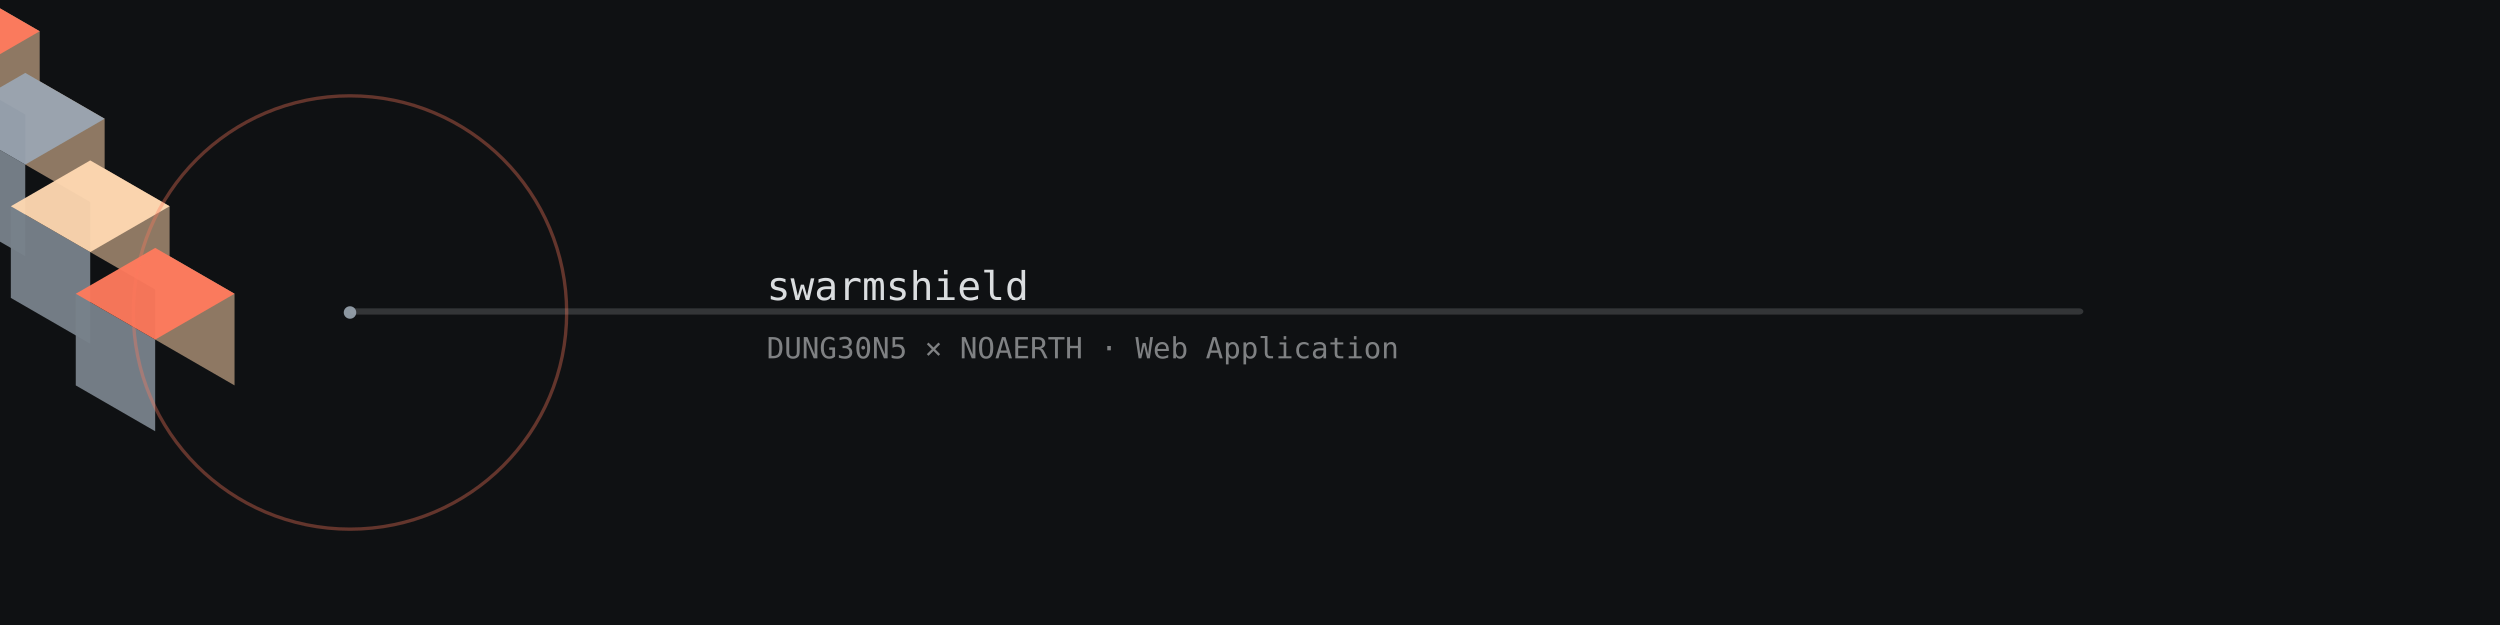
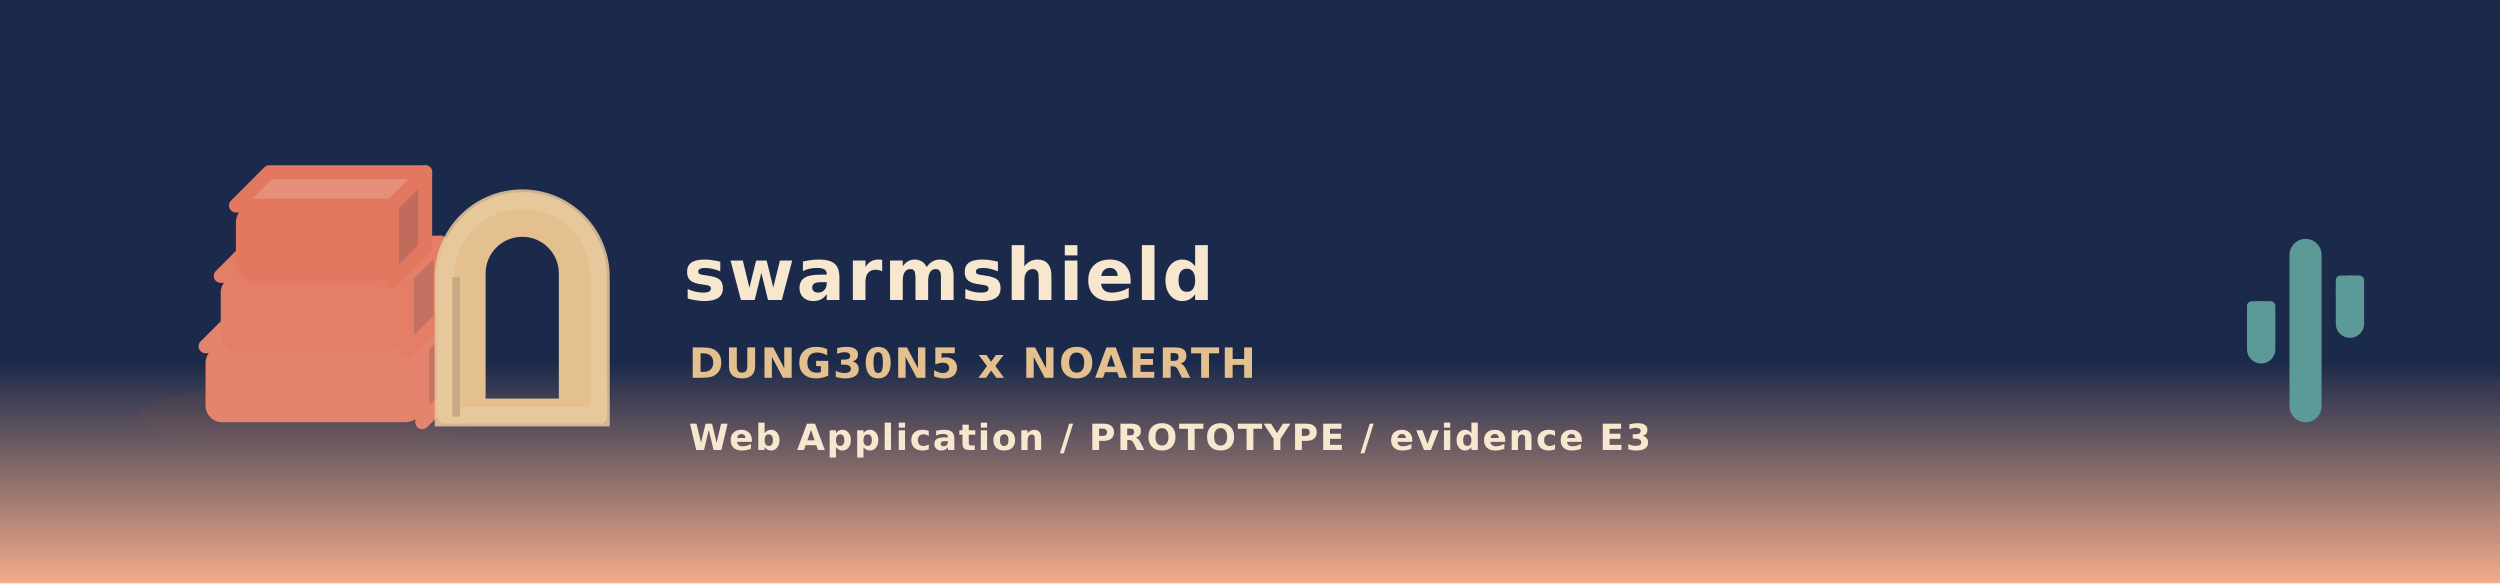
- <svg xmlns="http://www.w3.org/2000/svg" viewBox="0 0 1200 300" width="1200" height="300" role="img" aria-label="swarmshield identity object">
-   <rect width="1200" height="300" fill="#0f1113" />
-   <defs>
-     <linearGradient id="gft" x1="0" y1="0" x2="1" y2="1">
-       <stop offset="0%" stop-color="#ff7a5c" />
-       <stop offset="100%" stop-color="#9aa5b1" />
-     </linearGradient>
-   </defs>
-   <rect x="168.00" y="148.00" width="832.00" height="3.00" rx="2.00" fill="rgba(241,243,245,0.160)" opacity="1.00" />
-   <polygon points="-19.05,37.00 19.05,59.00 19.05,15.00 -19.05,-7.00" fill="#947d67" opacity="0.95" />
-   <polygon points="-57.16,59.00 -19.05,81.00 -19.05,37.00 -57.16,15.00" fill="#78818a" opacity="0.95" />
-   <polygon points="-19.05,-7.00 19.05,15.00 -19.05,37.00 -57.16,15.00" fill="#ff7a5c" opacity="0.95" />
-   <polygon points="12.12,79.00 50.23,101.00 50.23,57.00 12.12,35.00" fill="#947d67" opacity="0.95" />
-   <polygon points="-25.98,101.00 12.12,123.00 12.12,79.00 -25.98,57.00" fill="#78818a" opacity="0.95" />
-   <polygon points="12.12,35.00 50.23,57.00 12.12,79.00 -25.98,57.00" fill="#9aa5b1" opacity="0.95" />
-   <polygon points="43.30,121.00 81.41,143.00 81.41,99.00 43.30,77.00" fill="#947d67" opacity="0.95" />
-   <polygon points="5.20,143.00 43.30,165.00 43.30,121.00 5.20,99.00" fill="#78818a" opacity="0.95" />
-   <polygon points="43.30,77.00 81.41,99.00 43.30,121.00 5.20,99.00" fill="#ffd8b1" opacity="0.95" />
-   <polygon points="74.48,163.00 112.58,185.00 112.58,141.00 74.48,119.00" fill="#947d67" opacity="0.95" />
-   <polygon points="36.37,185.00 74.48,207.00 74.48,163.00 36.37,141.00" fill="#78818a" opacity="0.95" />
-   <polygon points="74.48,119.00 112.58,141.00 74.48,163.00 36.37,141.00" fill="#ff7a5c" opacity="0.95" />
+ <svg xmlns="http://www.w3.org/2000/svg" width="900" height="210" viewBox="0 0 900 210" role="img" aria-label="swarmshield - identity object">
+   <linearGradient id="skyf" x1="0" y1="0" x2="0" y2="1">
+     <stop offset="0" stop-color="#1b2a4a" />
+     <stop offset="0.62" stop-color="#1b2a4a" />
+     <stop offset="1" stop-color="#f3ad8a" />
+   </linearGradient>
+   <rect width="900" height="210" fill="url(#skyf)" />
+   <rect x="0" y="352" width="900" height="-142" fill="#e3c08d" />
+   <rect x="0" y="352" width="900" height="3" fill="#e6c596" />
+   <ellipse cx="112" cy="150" rx="62" ry="12" fill="rgba(138,90,68,0.11)" />
  <g>
-     <circle cx="168.00" cy="150.00" r="104.00" fill="none" stroke="rgba(255,122,92,0.350)" stroke-width="1.60" opacity="1.00" />
-     <animate attributeName="opacity" values="0.25;1.0;0.25" dur="14.6s" begin="0s" repeatCount="indefinite" />
+     <path d="M74,124.67 L152,124.67 L164,112.67 L86,112.67 Z" fill="#e99a82" stroke="#e5846c" stroke-width="5" stroke-linejoin="round" />
+     <path d="M152,124.67 L164,112.67 L164,140 L152,152 Z" fill="#c37566" stroke="#e5846c" stroke-width="5" stroke-linejoin="round" />
+     <rect x="74" y="124.67" width="78" height="27.33" rx="6" fill="#e5846c" />
+     <path d="M79.46,99.33 L146.54,99.33 L158.54,87.33 L91.46,87.33 Z" fill="#e8957d" stroke="#e47e66" stroke-width="5" stroke-linejoin="round" />
+     <path d="M146.54,99.33 L158.54,87.33 L158.54,114.67 L146.54,126.67 Z" fill="#c27061" stroke="#e47e66" stroke-width="5" stroke-linejoin="round" />
+     <rect x="79.46" y="99.33" width="67.08" height="27.33" rx="6" fill="#e47e66" />
+     <path d="M84.92,74 L141.08,74 L153.08,62 L96.92,62 Z" fill="#e79079" stroke="#e37861" stroke-width="5" stroke-linejoin="round" />
+     <path d="M141.08,74 L153.08,62 L153.08,89.33 L141.08,101.33 Z" fill="#c16b5d" stroke="#e37861" stroke-width="5" stroke-linejoin="round" />
+     <rect x="84.92" y="74" width="56.16" height="27.33" rx="6" fill="#e37861" />
+     <animate attributeName="opacity" values="0.72;1;0.72" dur="6s" begin="0s" repeatCount="indefinite" />
  </g>
-   <circle cx="168" cy="150" r="3" fill="rgba(154,165,177,0.900)">
-     <animate attributeName="opacity" values="0.35;0.95;0.35" dur="14.6s" begin="0s" repeatCount="indefinite" />
-   </circle>
-   <text x="368" y="144" font-family="ui-monospace,Menlo,monospace" font-size="19" fill="rgba(241,243,245,0.900)">swarmshield</text>
-   <text x="368" y="172" font-family="ui-monospace,Menlo,monospace" font-size="14" fill="rgba(241,243,245,0.500)">DUNG30N5 × NOAERTH · Web Application</text>
+   <path d="M160,150 L160,99.68 A28,28 0 0 1 216,99.68 L216,150 Z M172.32,146 L172.32,98.43 A15.68,15.68 0 0 1 203.68,98.43 L203.68,146 Z" fill="#e3c08d" fill-rule="evenodd" stroke="#e3c08d" stroke-width="5" stroke-linejoin="round" />
+   <path d="M160,150 L160,99.68 A28,28 0 0 1 216,99.68 L216,150 Z" fill="none" stroke="#e8c99d" stroke-width="7" stroke-linecap="round" opacity="0.85" />
+   <rect x="162.8" y="99.68" width="2.8" height="50.32" fill="#c7ab84" />
+   <text x="246" y="108" font-family="Verdana,DejaVu Sans,sans-serif" font-size="26" font-weight="700" letter-spacing="0.6" fill="#f6e7ce" text-anchor="start">swarmshield</text>
+   <text x="248" y="136" font-family="Verdana,DejaVu Sans,sans-serif" font-size="15" font-weight="700" letter-spacing="0.6" fill="#e3c08d" text-anchor="start">DUNG30N5 x NOAERTH</text>
+   <text x="248" y="162" font-family="Verdana,DejaVu Sans,sans-serif" font-size="13" font-weight="700" letter-spacing="0.6" fill="#f6e7ce" text-anchor="start">Web Application  /  PROTOTYPE  /  evidence E3</text>
+   <rect x="824.22" y="86" width="11.56" height="66" rx="5.78" fill="#5b9a97" />
+   <rect x="808.92" y="108.44" width="10.2" height="22.44" rx="5.1" fill="#5b9a97" />
+   <rect x="808.92" y="108.44" width="10.2" height="6.6" rx="1.7" fill="#5b9a97" />
+   <rect x="840.88" y="99.2" width="10.2" height="22.44" rx="5.1" fill="#5b9a97" />
+   <rect x="840.88" y="99.2" width="10.2" height="6.6" rx="1.7" fill="#5b9a97" />
</svg>
